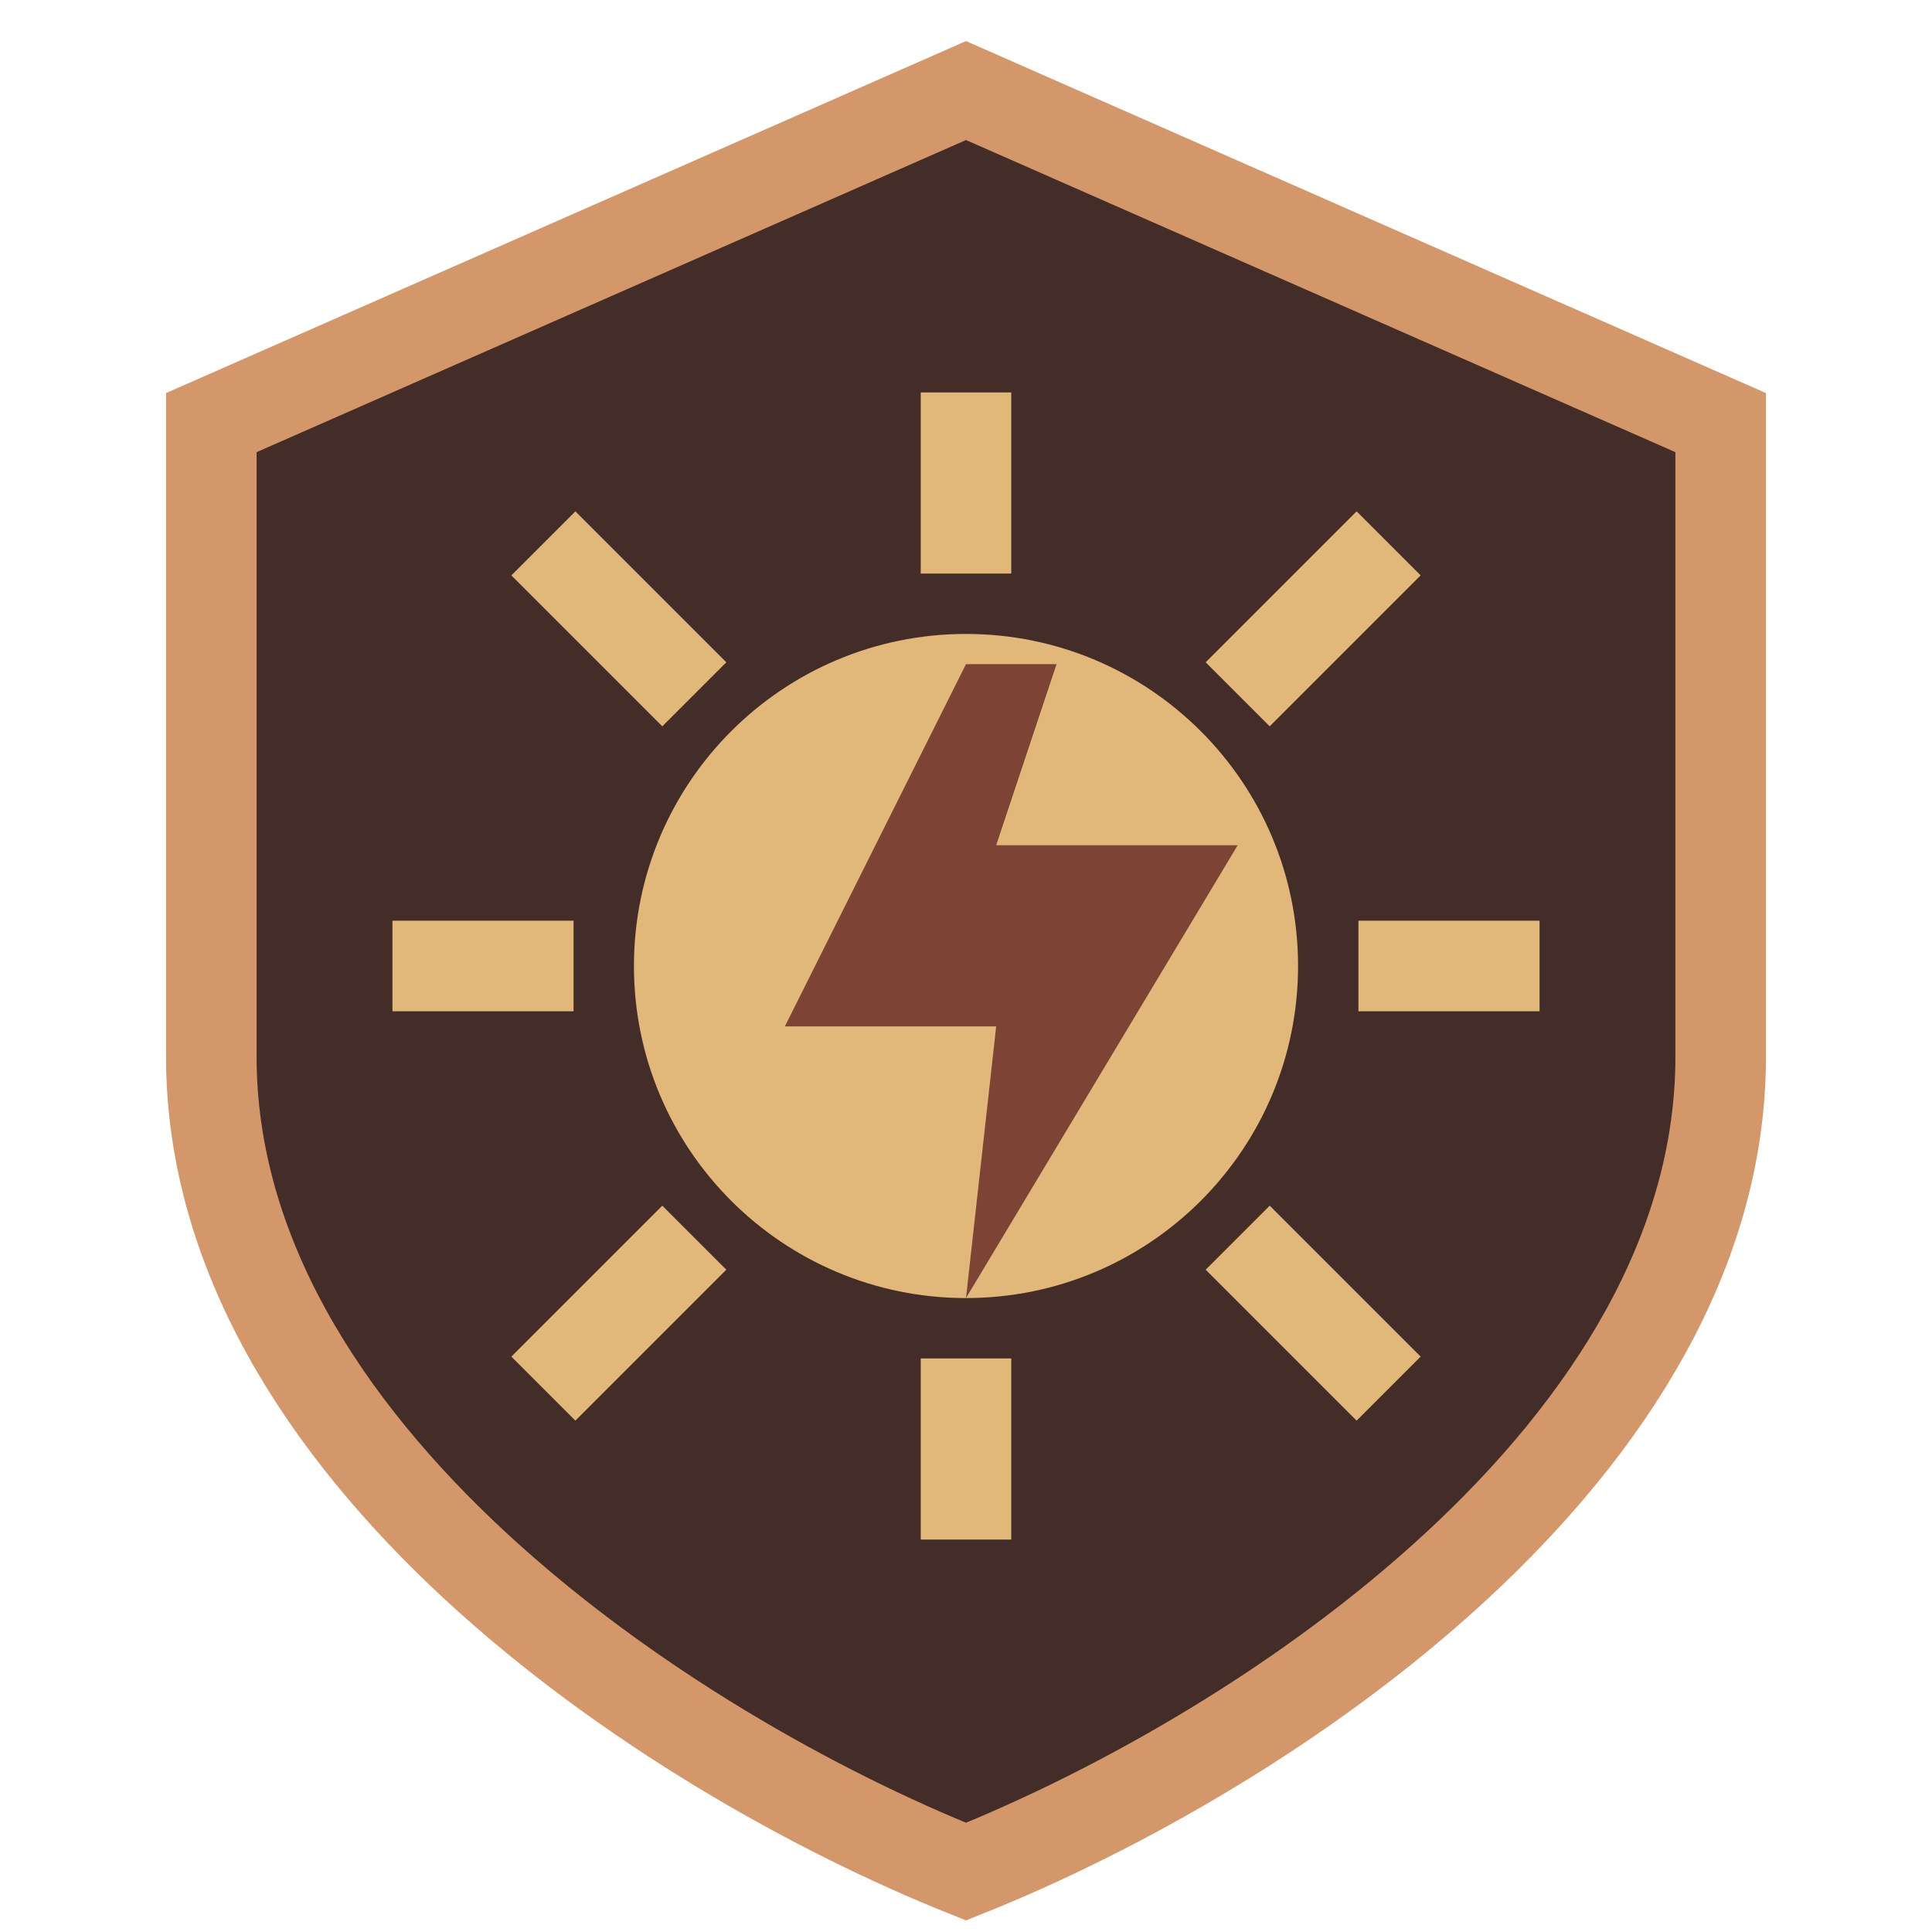
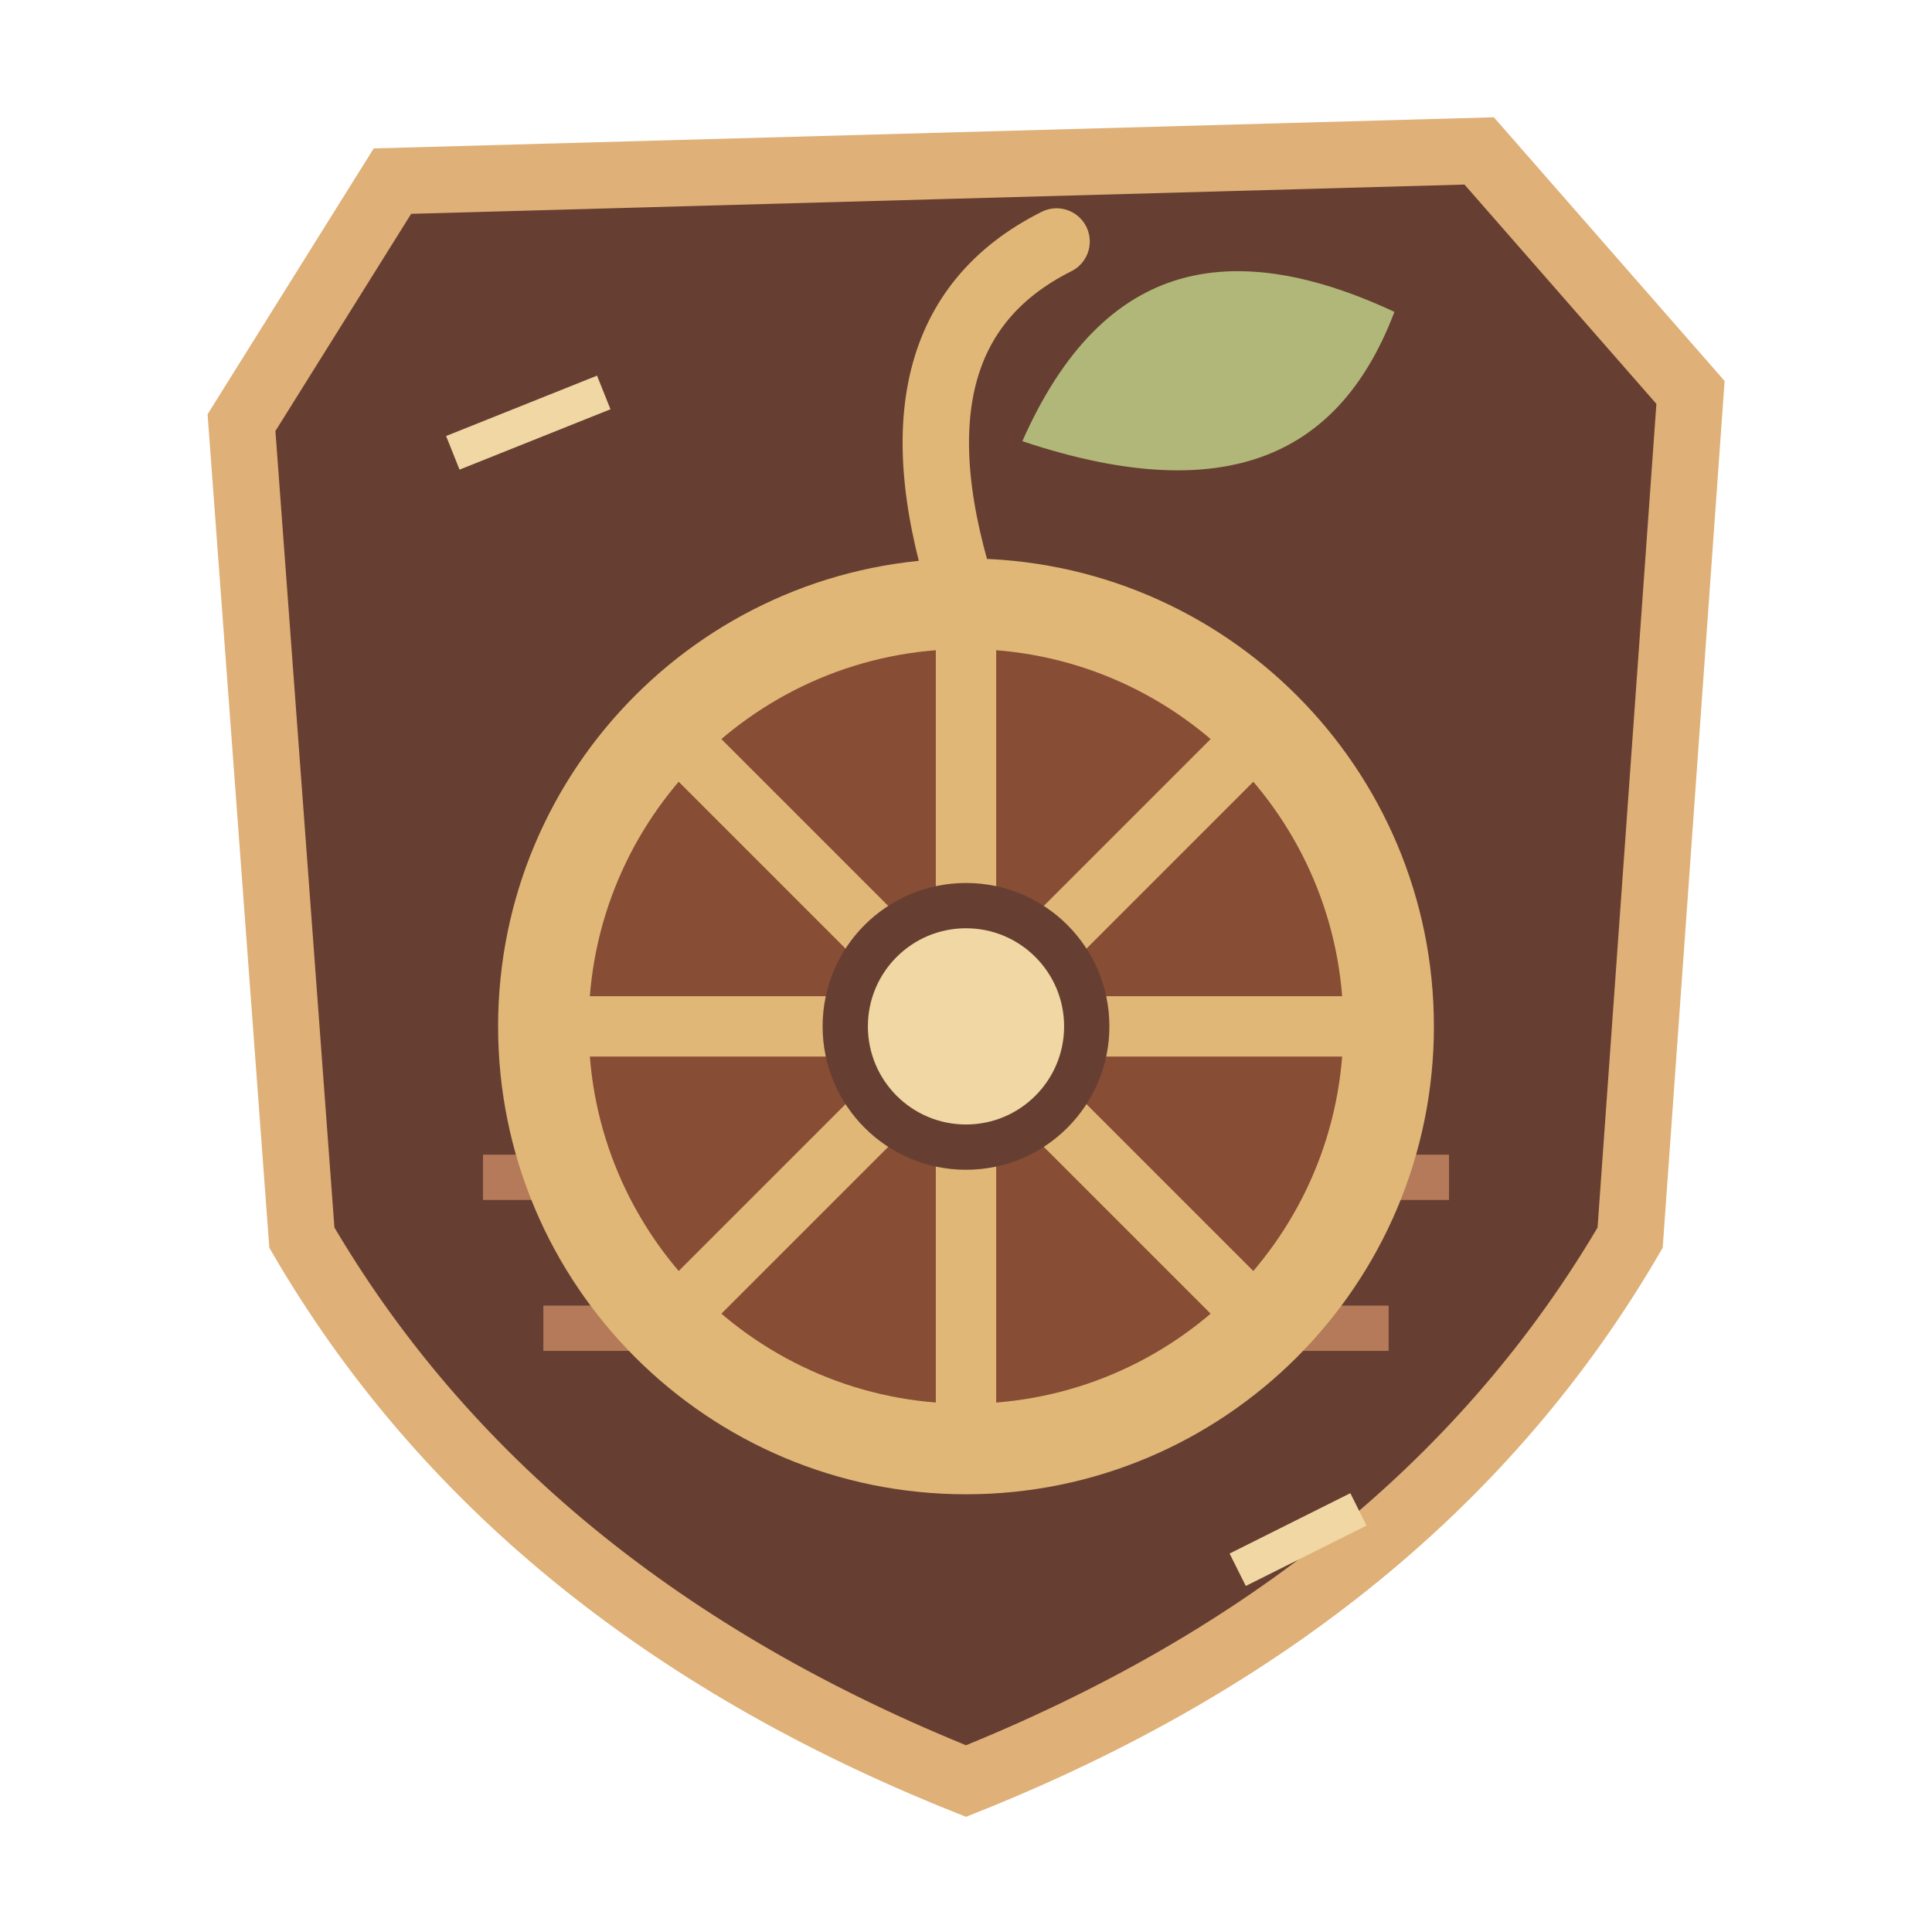
- <svg xmlns="http://www.w3.org/2000/svg" width="64" height="64" viewBox="0 0 64 64">
-   <path d="M32 3 57 14v21c0 13-15 23-25 27C22 58 7 48 7 35V14Z" fill="#442c28" stroke="#d39769" stroke-width="3" />
-   <g stroke="#e2b77a" stroke-width="3">
-     <path d="M32 13v6m0 26v6M13 32h6m26 0h6M18 18l5 5m18 18 5 5M18 46l5-5m18-18 5-5" />
-   </g>
-   <circle cx="32" cy="32" r="11" fill="#e2b77a" />
-   <path d="m32 22-6 12h7l-1 9 9-15h-8l2-6Z" fill="#7d4436" />
+ <svg xmlns="http://www.w3.org/2000/svg" width="256" height="256" viewBox="0 0 64 64">
+   <path d="M13 6 49 5 56 13 54 41Q47 53 32 59 17 53 10 41L8 14Z" fill="#663f32" stroke="#dfb077" stroke-width="2.2" />
+   <path d="M16 39h32M18 44h28" stroke="#b47a59" stroke-width="1.5" />
+   <circle cx="32" cy="34" r="14" fill="#874d35" stroke="#e0b777" stroke-width="3" />
+   <path d="M32 20v28M18 34h28M22 24l20 20m0-20L22 44" stroke="#e0b777" stroke-width="2" />
+   <circle cx="32" cy="34" r="4" fill="#f0d7a3" stroke="#663f32" stroke-width="1.5" />
+   <path d="M32 20q-3-9 3-12" fill="none" stroke="#e0b777" stroke-width="2.2" stroke-linecap="round" />
+   <path d="M33 15q4-10 14-5-3 9-14 5Z" fill="#b1b779" stroke="#663f32" stroke-width="1.3" />
+   <path d="m15 15 5-2m25 37-4 2" stroke="#f0d7a3" stroke-width="1.2" />
</svg>
